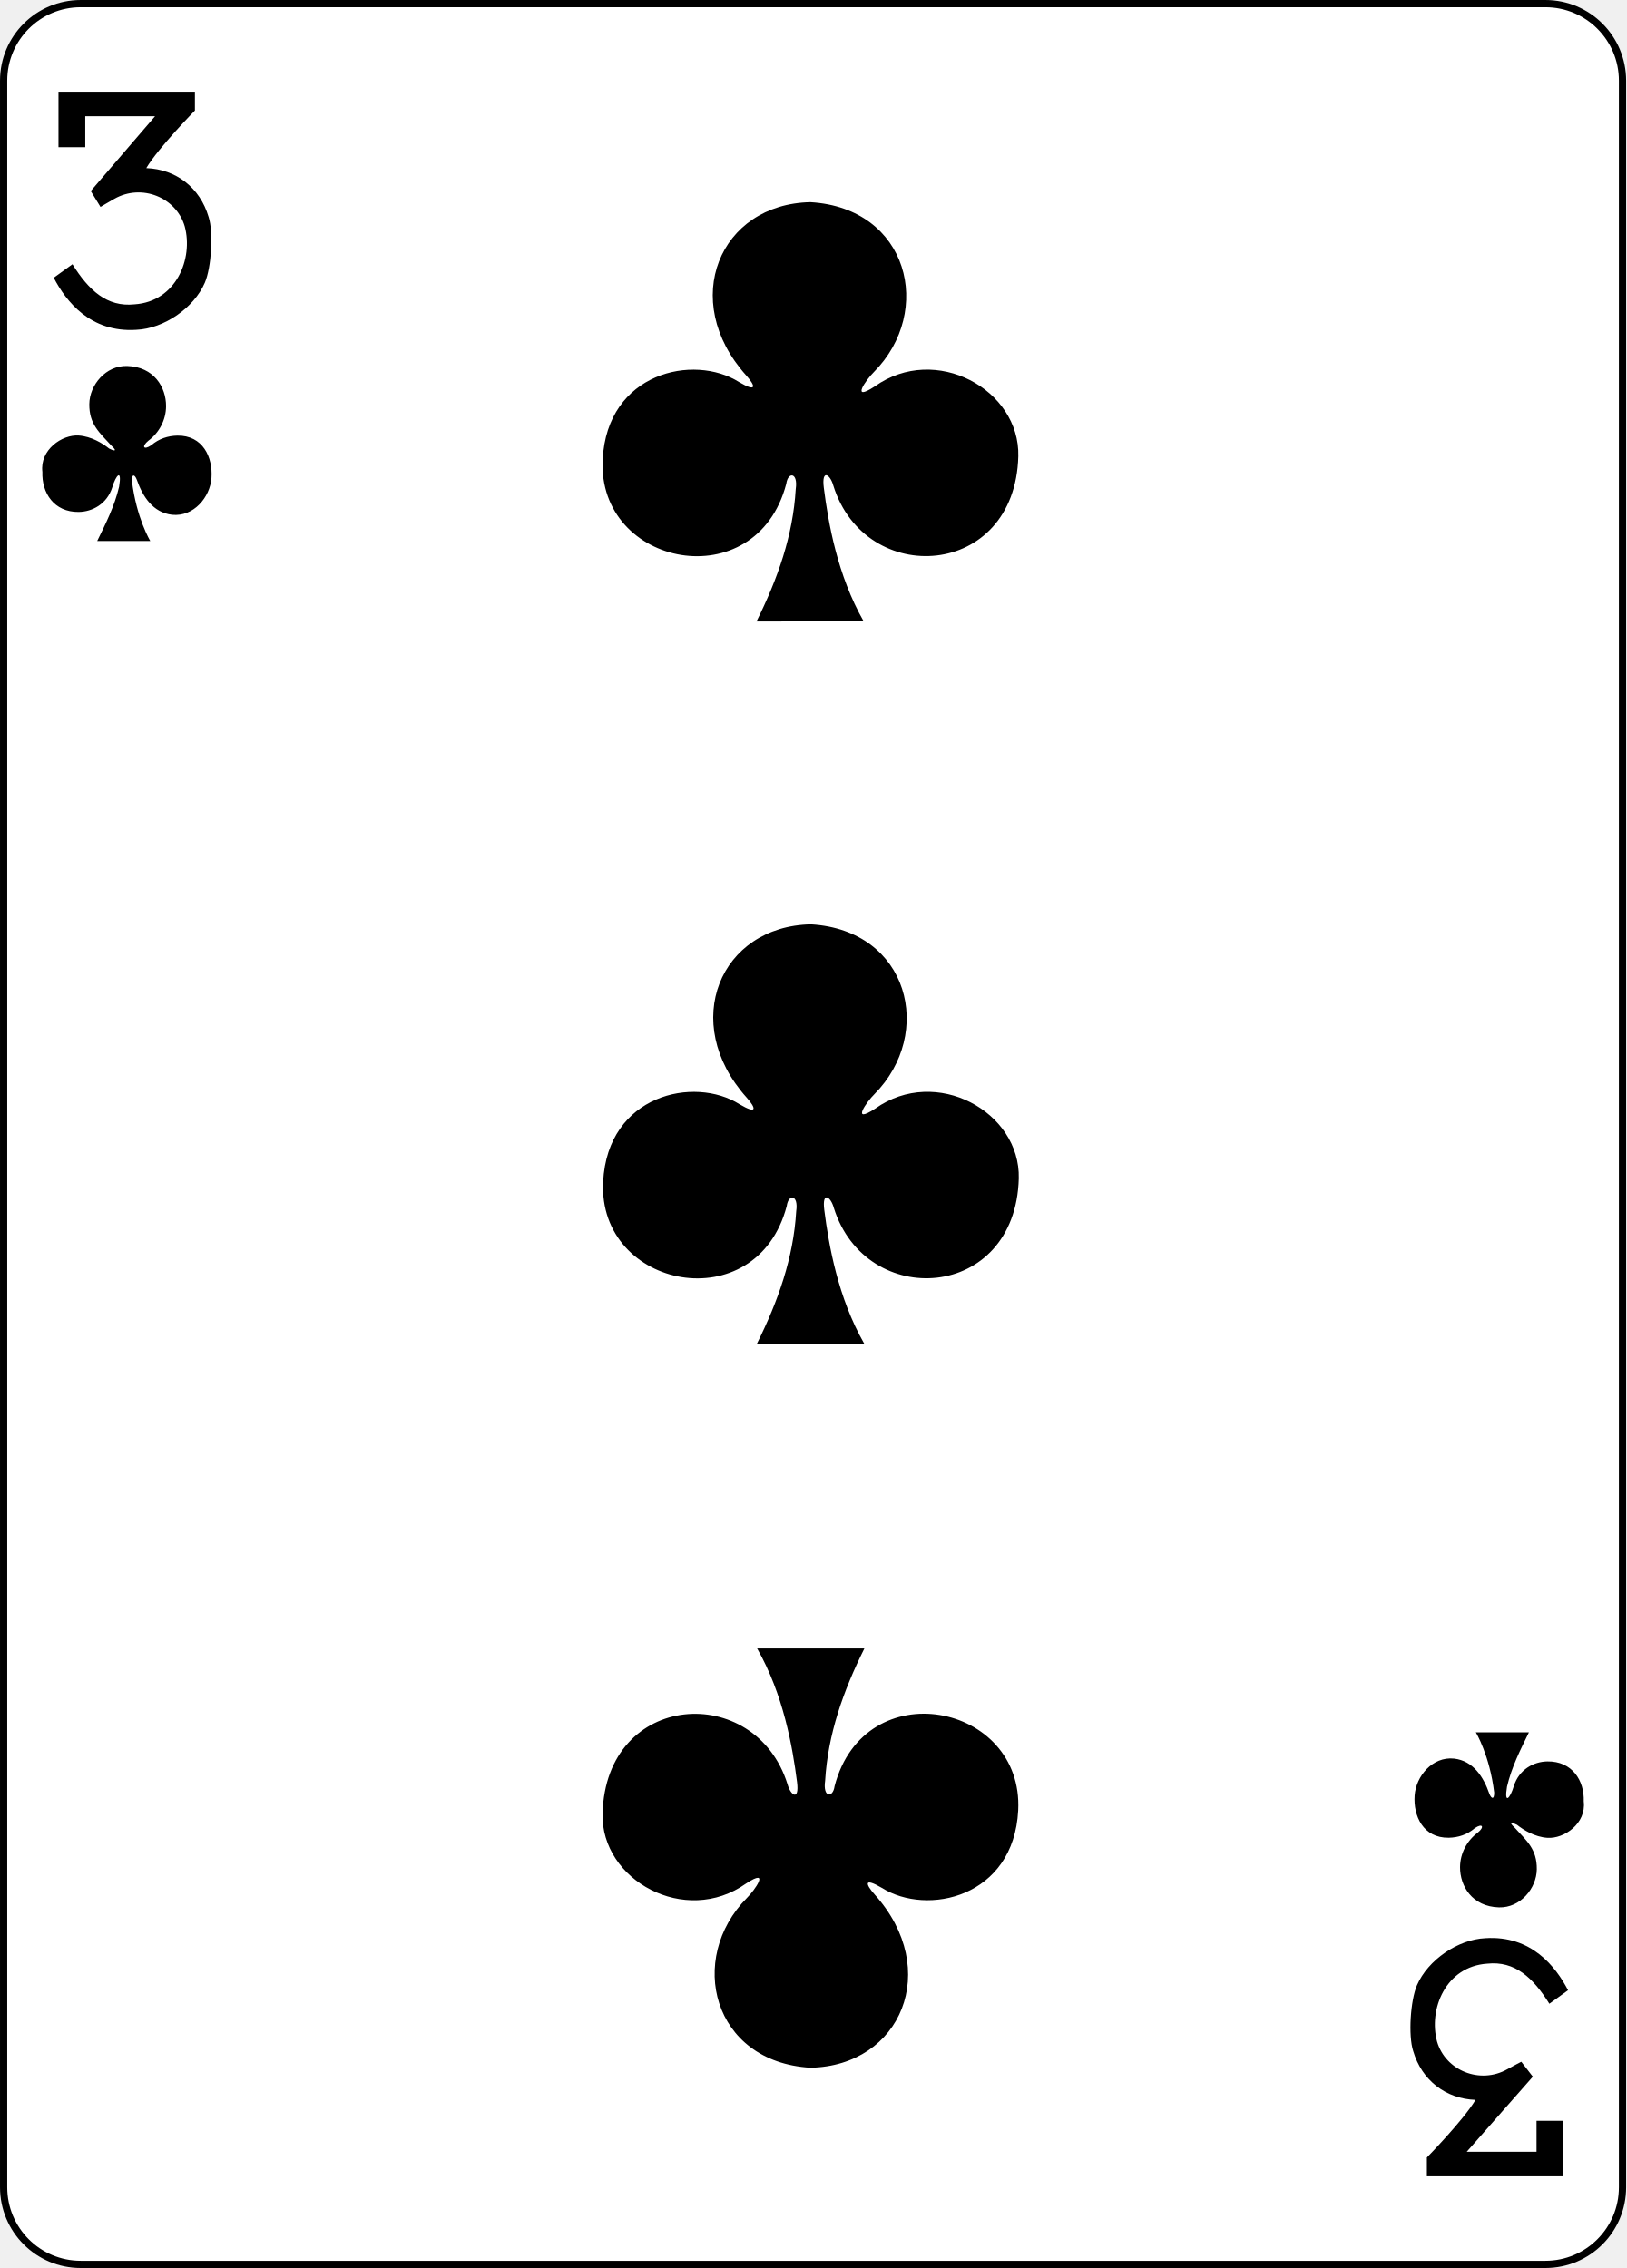
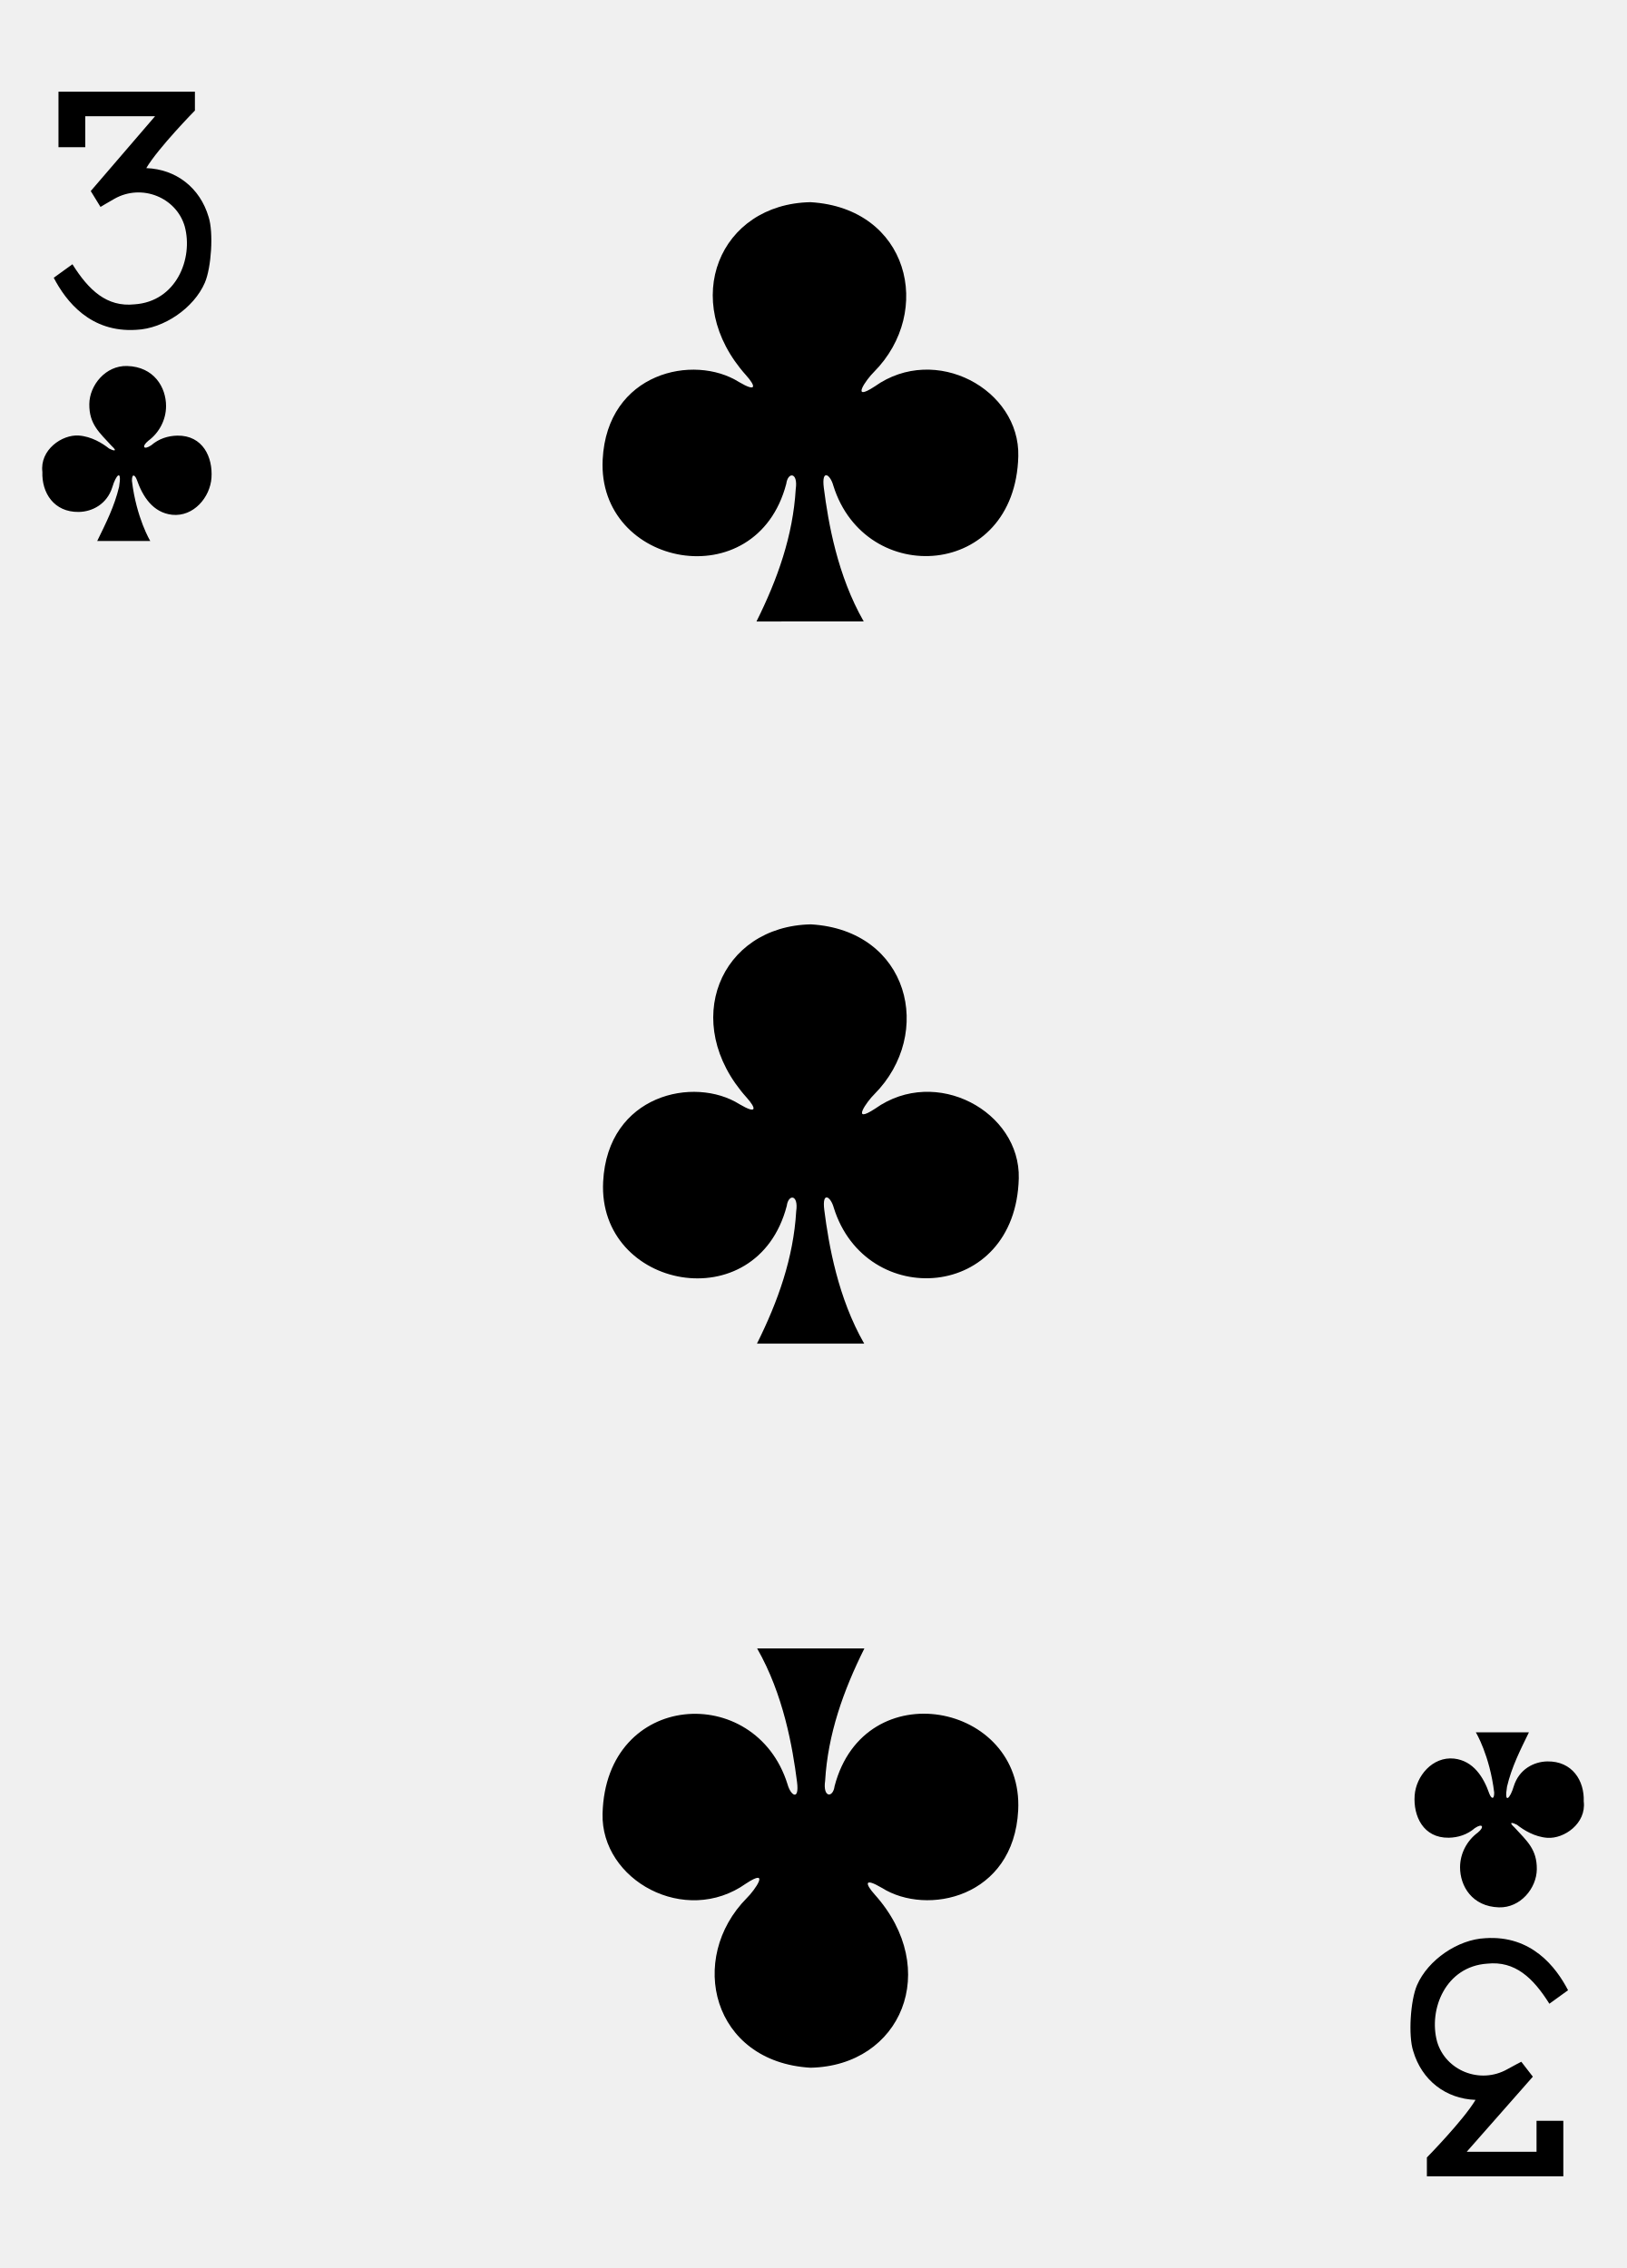
<svg xmlns="http://www.w3.org/2000/svg" width="224.225" height="312.808" id="svg4423" version="1.1">
  <defs id="defs4425" />
  <g id="layer1" transform="translate(-259.9348,-369.7772)">
    <g transform="translate(-1160.768,92.13511)" style="display:inline" id="g3797">
      <g id="g6673">
-         <g id="g8353" style="stroke:#000000;stroke-opacity:1">
-           <g id="g8890-2" style="display:inline;stroke:#000000;stroke-opacity:1" transform="translate(-5059.956,3024.952)">
-             <rect ry="10.63" rx="10.63" style="display:inline;fill:#ffffff;fill-opacity:1;stroke:#000000;stroke-width:0.997;stroke-miterlimit:4;stroke-dasharray:none;stroke-opacity:1" id="rect6351-1" width="223.228" height="311.811" x="6481.158" y="-2746.811" />
-             <g id="g8582-6" transform="matrix(0.3010621,0,0,0.3010621,5635.595,-1948.954)" style="stroke:#000000;stroke-opacity:1" />
-           </g>
-         </g>
        <g id="g6664" transform="matrix(1.012013,0,0,1.012013,-18.71217,-5.214281)">
          <path transform="matrix(0.3010621,0,0,0.3010621,575.6389,1075.997)" id="path7102-8" d="m 2836.664,-2519.891 8.461,-6.112 c 7.354,11.738 15.562,19.474 28.118,18.144 18.845,-1.267 26.649,-20.661 22.704,-35.285 -3.809,-13.103 -19.417,-19.495 -31.815,-12.498 -2.924,1.65 -6.305,3.688 -6.305,3.688 l -4.414,-7.194 29.109,-33.863 -31.59,0 0,14.016 -12.122,0 0,-25.128 61.746,0 0,8.529 c 0,0 -16.538,16.837 -22.013,26.066 13.469,0.49 24.323,8.864 28.208,22.116 2.28,6.97 1.255,22.922 -1.716,29.788 -4.961,11.463 -18.548,20.759 -30.962,21.297 -20.828,1.376 -31.893,-12.961 -37.408,-23.562 z" style="display:inline;fill:#000000;fill-opacity:1" />
          <path transform="matrix(0.3010621,0,0,0.3010621,575.6389,1075.997)" style="display:inline;fill:#000000;fill-opacity:1" d="m 3522.005,-1744.688 -8.461,6.112 c -7.354,-11.738 -15.562,-19.474 -28.118,-18.144 -18.845,1.267 -26.649,20.661 -22.704,35.285 3.809,13.103 19.417,19.495 31.815,12.498 2.924,-1.65 6.305,-3.375 6.305,-3.375 l 5.226,6.757 -29.922,33.988 31.59,0 0,-14.016 12.122,0 0,25.128 -61.746,0 0,-8.529 c 0,0 16.538,-16.837 22.013,-26.066 -13.469,-0.49 -24.323,-8.864 -28.208,-22.116 -2.28,-6.97 -1.255,-22.922 1.716,-29.788 4.961,-11.463 18.548,-20.759 30.962,-21.297 20.828,-1.376 31.893,12.961 37.408,23.562 z" id="path7118-5" />
          <path style="display:inline;fill:#000000;fill-opacity:1" d="m 1525.465,462.617 c 2.879,-5.776 4.976,-11.701 5.348,-18.037 0.342,-2.332 -1.075,-2.371 -1.288,-0.729 -4.076,15.593 -25.763,11.37 -25.017,-3.297 0.605,-11.895 12.419,-14.454 18.582,-10.565 2.434,1.433 2.296,0.575 0.968,-0.912 -9.155,-10.211 -3.61,-23.362 8.761,-23.602 13.38,0.793 16.851,14.87 8.644,23.148 -1.021,0.995 -3.284,4.191 0.123,1.956 8.287,-5.888 19.787,0.443 19.553,9.521 -0.433,16.739 -20.839,17.987 -25.203,4.006 -0.42,-1.55 -1.629,-2.329 -1.295,0.304 0.605,4.767 1.857,11.953 5.437,18.206 z" id="path3255" />
          <path id="path3257" d="m 1525.401,364.195 c 2.879,-5.776 4.976,-11.701 5.348,-18.037 0.342,-2.332 -1.075,-2.371 -1.288,-0.729 -4.076,15.593 -25.763,11.37 -25.017,-3.297 0.605,-11.895 12.419,-14.454 18.582,-10.565 2.434,1.433 2.296,0.575 0.968,-0.912 -9.155,-10.211 -3.61,-23.362 8.761,-23.602 13.38,0.793 16.851,14.87 8.644,23.148 -1.021,0.995 -3.284,4.191 0.123,1.956 8.287,-5.888 19.787,0.443 19.553,9.521 -0.433,16.739 -20.839,17.987 -25.203,4.006 -0.42,-1.55 -1.629,-2.329 -1.295,0.304 0.605,4.767 1.857,11.953 5.437,18.206 z" style="display:inline;fill:#000000;fill-opacity:1" />
          <path style="display:inline;fill:#000000;fill-opacity:1" d="m 1540.103,504.157 c -2.879,5.775 -4.976,11.701 -5.348,18.037 -0.342,2.332 1.075,2.371 1.288,0.729 4.076,-15.593 25.763,-11.37 25.017,3.296 -0.605,11.895 -12.419,14.454 -18.582,10.565 -2.434,-1.433 -2.296,-0.575 -0.968,0.912 9.155,10.211 3.61,23.362 -8.761,23.602 -13.38,-0.793 -16.851,-14.87 -8.644,-23.148 1.021,-0.995 3.284,-4.191 -0.123,-1.956 -8.287,5.888 -19.787,-0.443 -19.553,-9.521 0.433,-16.739 20.839,-17.987 25.203,-4.006 0.42,1.55 1.629,2.329 1.295,-0.304 -0.605,-4.767 -1.857,-11.953 -5.437,-18.206 z" id="path3405" />
          <path id="path3456" d="m 1435.572,353.232 c 1.192,-2.445 2.352,-4.721 2.984,-7.401 0.419,-2.528 -0.438,-1.589 -0.925,0.068 -0.721,2.297 -2.723,3.344 -4.58,3.369 -3.371,0.045 -5.053,-2.604 -4.948,-5.454 -0.368,-2.999 2.671,-5.12 4.962,-4.957 1.722,0.123 3.224,1.052 4.133,1.775 0.596,0.315 1.234,0.455 0.345,-0.358 -1.678,-1.833 -3.077,-2.964 -3.046,-5.711 0.029,-2.579 2.233,-5.268 5.155,-5.184 3.651,0.105 5.312,2.89 5.303,5.481 -0.01,1.888 -0.954,3.626 -2.411,4.703 -0.944,0.766 -0.679,1.34 0.398,0.615 1.035,-0.892 2.267,-1.283 3.545,-1.31 3.49,-0.055 4.855,2.961 4.655,5.764 -0.187,2.626 -2.423,5.328 -5.369,5.022 -2.631,-0.301 -4.013,-2.51 -4.805,-4.777 -0.262,-0.695 -0.676,-0.883 -0.664,0.153 0.608,5.057 2.492,8.204 2.505,8.202 z" style="display:inline;fill:#000000;fill-opacity:1" />
          <path id="path3484" d="m 1630.648,515.59 c -1.192,2.445 -2.352,4.721 -2.984,7.401 -0.419,2.528 0.438,1.589 0.925,-0.068 0.721,-2.297 2.723,-3.344 4.58,-3.369 3.371,-0.045 5.053,2.604 4.948,5.454 0.368,2.999 -2.671,5.12 -4.962,4.957 -1.722,-0.123 -3.224,-1.052 -4.133,-1.775 -0.596,-0.315 -1.234,-0.455 -0.345,0.358 1.678,1.833 3.077,2.964 3.046,5.711 -0.029,2.579 -2.233,5.268 -5.155,5.184 -3.651,-0.105 -5.312,-2.89 -5.303,-5.481 0.01,-1.888 0.954,-3.626 2.411,-4.703 0.944,-0.766 0.679,-1.34 -0.398,-0.615 -1.035,0.892 -2.267,1.283 -3.545,1.31 -3.49,0.055 -4.855,-2.961 -4.655,-5.764 0.187,-2.626 2.423,-5.328 5.369,-5.022 2.631,0.301 4.013,2.51 4.805,4.777 0.262,0.695 0.676,0.883 0.664,-0.153 -0.608,-5.057 -2.492,-8.204 -2.505,-8.202 z" style="display:inline;fill:#000000;fill-opacity:1" />
        </g>
      </g>
    </g>
  </g>
</svg>
